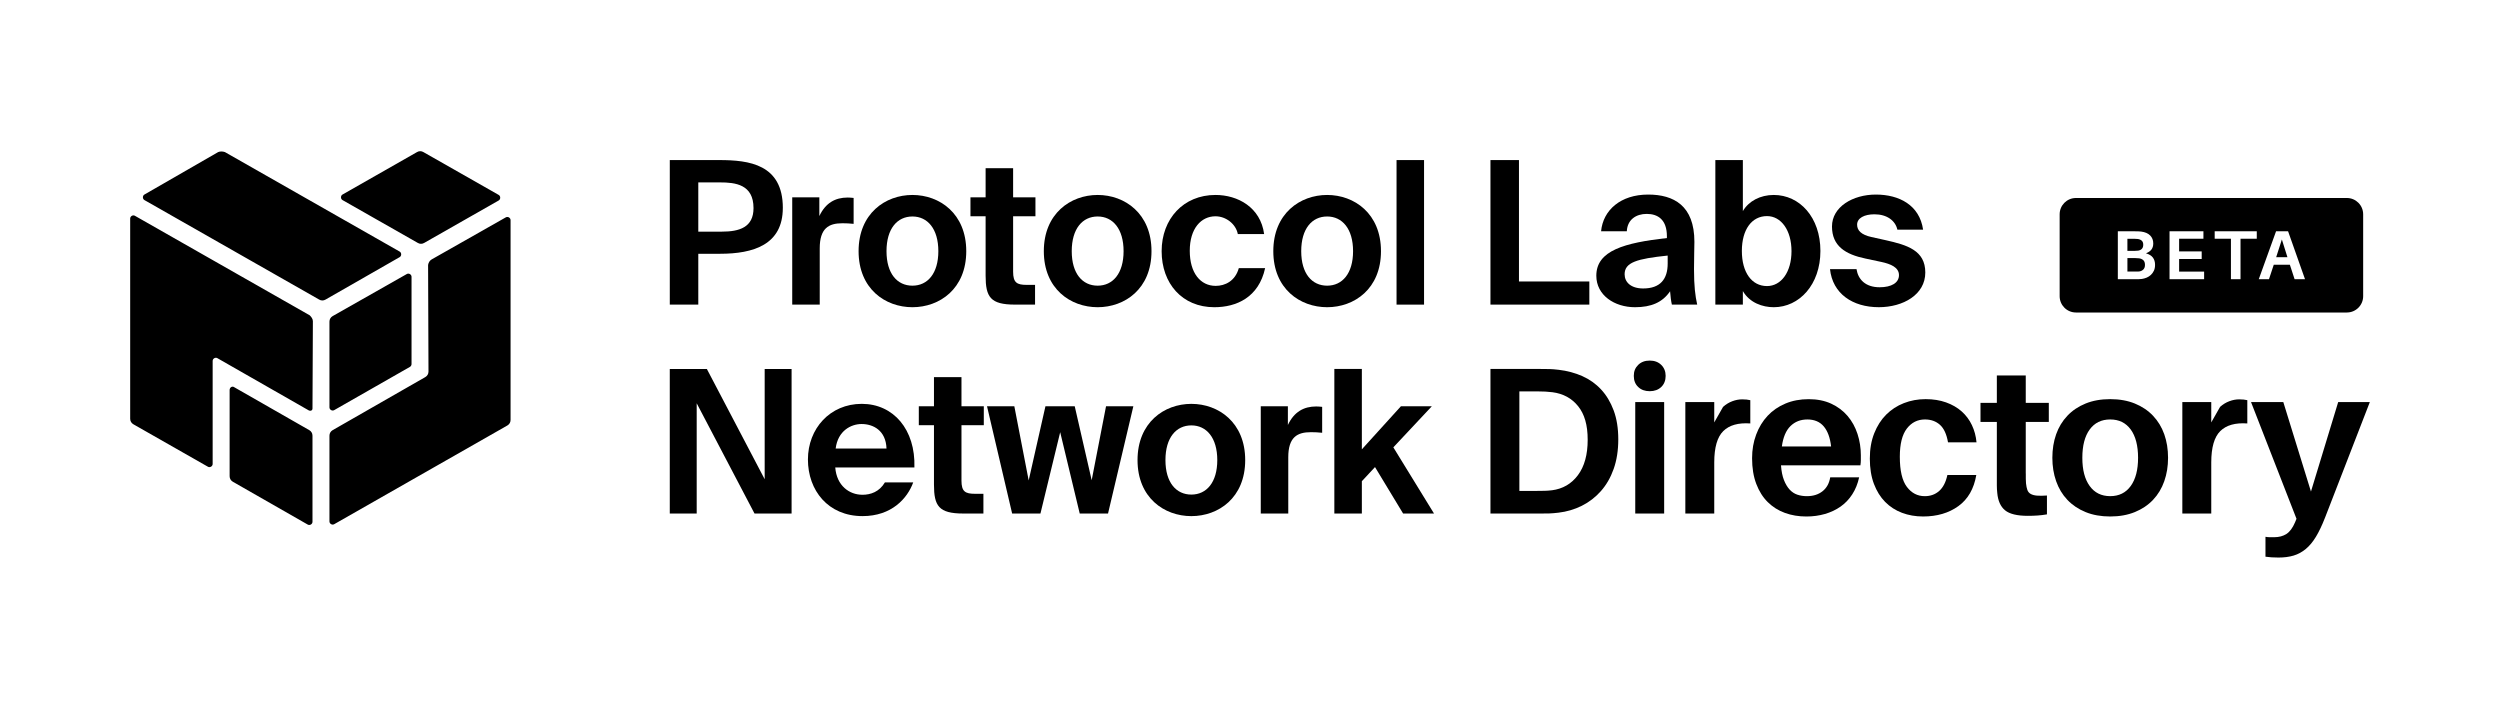
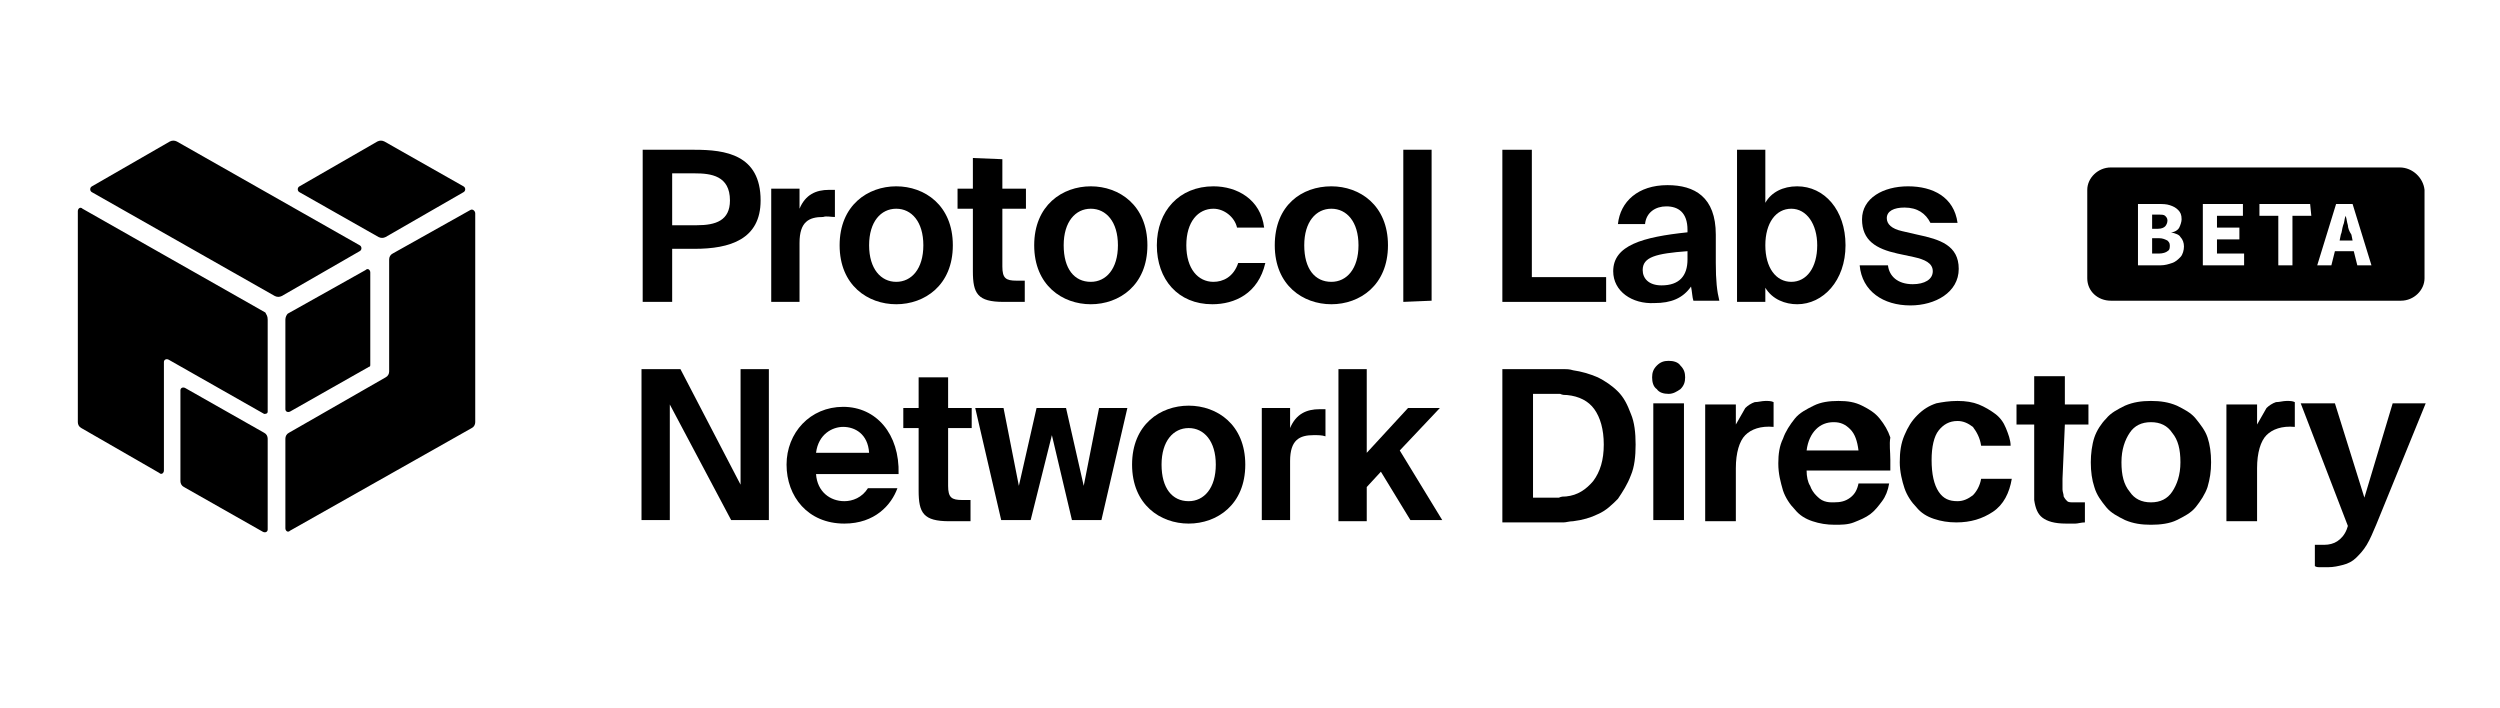
- <svg xmlns="http://www.w3.org/2000/svg" id="Layer_2" viewBox="0 0 1656 469.47">
-   <defs>
-     <style>.cls-1{fill:none;}.cls-2{fill-rule:evenodd;}</style>
-   </defs>
-   <g id="artwork">
-     <rect class="cls-1" width="1656" height="469.47" />
-     <g>
-       <path class="cls-2" d="M226.86,128.87l49.4-28.14c1.31-.78,2.87-.78,4.18,0l49.92,28.4c1.31,.78,1.31,2.87,0,3.65l-49.4,28.14c-1.31,.78-2.88,.78-4.18,0l-49.92-28.4c-1.31-.78-1.31-2.87,0-3.65h0Zm-131.21,0l48.88-28.14c1.31-.52,2.87-.52,4.44,0l115.79,65.93c1.31,.78,1.31,2.87,0,3.65l-49.14,28.14c-1.31,.78-2.88,.78-4.18,0l-115.79-65.93c-1.31-.78-1.31-2.87,0-3.65h0Zm122.58,84.17v56.81c0,1.56,1.83,2.6,3.14,1.82l50.18-28.66c.52-.26,1.05-1.04,1.05-1.82v-57.85c0-1.56-1.83-2.61-3.14-1.82l-49.14,27.88c-1.31,.78-2.09,2.08-2.09,3.65h0Zm116.83-69.07l-49.14,27.88c-1.31,.78-2.09,2.08-2.35,3.65l.26,70.62c0,1.56-.78,2.87-2.09,3.65l-61.42,35.18c-1.31,.78-2.09,2.08-2.09,3.65v56.81c0,1.56,1.83,2.61,3.14,1.82l114.74-65.41c1.31-.78,2.09-2.08,2.09-3.65V145.81c0-1.56-1.83-2.61-3.14-1.82h0Zm-127.81,68.79l-.26,57.85c0,1.3-1.31,1.82-2.35,1.3l-60.64-34.66c-1.31-.78-3.14,.26-3.14,1.82v68.27c0,1.56-1.83,2.61-3.14,1.82l-49.4-28.14c-1.31-.78-2.09-2.08-2.09-3.65V144.76c0-1.56,1.83-2.61,3.14-1.82l115.79,65.93c1.05,1.04,2.09,2.35,2.09,3.91h0Zm-2.35,72.18l-49.66-28.4c-1.31-1.04-3.14,0-3.14,1.82v57.07c0,1.56,.78,2.87,2.09,3.65l49.66,28.4c1.31,.78,3.14-.26,3.14-1.82v-57.07c0-1.56-.78-2.87-2.09-3.65Z" />
-       <g>
-         <path d="M518.54,137.72c0,24.43-19.55,30.38-41.6,30.38h-14.39v33.68h-18.88V106.03h32.75c19.68,0,42.13,2.77,42.13,31.69h0Zm-55.99,15.72h15.58c11.75,0,21-2.91,21-15.58,0-15.72-12.02-17.04-22.32-17.04h-14.26v32.62h0Z" />
-         <path d="M557.91,147.89c-8.98,0-14.92,3.3-14.92,16.64v37.24h-18.22v-71.05h17.96v12.41c4.1-8.72,10.56-12.28,18.75-12.28,1.19,0,2.77,.13,3.96,.26v17.17c-2.64-.27-4.88-.4-7.53-.4h0Z" />
-         <path d="M604.39,129.14c17.96,0,35.66,12.28,35.66,37.25s-17.7,37.11-35.66,37.11-35.66-12.15-35.66-37.11,17.7-37.25,35.66-37.25Zm0,60.09c10.04,0,17.17-8.06,17.17-22.85s-7.13-22.98-17.17-22.98-17.17,8.06-17.17,22.98,7.13,22.85,17.17,22.85Z" />
-         <path d="M671.09,111.44v19.28h14.79v12.55h-14.79v36.71c0,7.27,2.51,8.72,8.98,8.72h5.55v13.07h-13.34c-16.24,0-19.41-5.02-19.41-19.15v-39.36h-10.04v-12.55h10.04v-19.28h18.22Z" />
-         <path d="M727.09,129.14c17.96,0,35.66,12.28,35.66,37.25s-17.7,37.11-35.66,37.11-35.66-12.15-35.66-37.11,17.7-37.25,35.66-37.25Zm0,60.09c10.04,0,17.17-8.06,17.17-22.85s-7.13-22.98-17.17-22.98-17.17,8.06-17.17,22.98,7.13,22.85,17.17,22.85Z" />
-         <path d="M819.93,155.02c-1.32-6.73-7.92-11.75-14.79-11.75-9.51,0-17.04,8.05-17.04,22.85s7.13,23.24,17.17,23.24c6.2,0,12.94-3.17,15.32-11.75h17.43c-4.23,19.41-19.02,25.89-33.68,25.89-21.26,0-34.87-15.72-34.87-37.11s14.4-37.25,35.66-37.25c14.79,0,29.85,8.19,32.23,25.89h-17.43Z" />
-         <path d="M879.1,129.14c17.96,0,35.66,12.28,35.66,37.25s-17.7,37.11-35.66,37.11-35.66-12.15-35.66-37.11,17.7-37.25,35.66-37.25Zm0,60.09c10.04,0,17.17-8.06,17.17-22.85s-7.13-22.98-17.17-22.98-17.17,8.06-17.17,22.98,7.13,22.85,17.17,22.85Z" />
-         <path d="M925.07,201.77V106.03h18.22v95.75h-18.22Z" />
-         <path d="M1052.78,186.45v15.32h-65.5V106.03h18.88v80.42h46.62Z" />
-         <path d="M1057.4,182.63c0-16.77,18.88-21.79,46.75-24.96v-1.19c0-10.96-5.94-14.79-13.34-14.79-7,0-12.81,3.7-13.21,11.49h-17.04c1.32-14,12.94-24.3,31.17-24.3,16.9,0,30.64,7.26,30.64,31.3,0,2.24-.26,11.62-.26,18.09,0,11.22,.79,17.56,2.11,23.51h-16.77c-.53-2.24-.92-5.41-1.19-8.85-5.02,7.4-12.54,10.57-23.24,10.57-13.6,0-25.62-7.93-25.62-20.87h0Zm18.75-.93c0,5.15,4.09,9.38,12.28,9.38,11.36,0,16.24-6.21,16.24-16.51v-5.28c-20.34,2.11-28.53,4.49-28.53,12.41h.01Z" />
-         <path d="M1136.25,106.03h18.22v33.81c3.83-6.6,11.49-10.7,20.47-10.7,17.17,0,30.9,14.79,30.9,37.11s-14,37.25-30.9,37.25c-7.39,0-15.98-2.91-20.47-10.7v8.98h-18.22V106.03Zm34.2,37.11c-10.04,0-16.64,8.85-16.64,23.11s6.6,23.24,16.64,23.24c9.38,0,16.24-9.24,16.24-23.11s-6.87-23.24-16.24-23.24Z" />
-         <path d="M1241.64,141.95c-6.74,0-11.49,2.51-11.49,6.87,0,3.83,2.77,6.73,9.51,8.19l9.51,2.11c14.13,3.17,26.15,6.74,26.15,21.39s-14.66,22.98-30.77,22.98c-17.43,0-30.64-8.98-32.36-25.23h17.56c1.06,6.87,5.95,12.02,15.32,12.02,7.79,0,12.81-2.9,12.81-8.05s-5.55-7.39-11.62-8.71l-10.56-2.25c-13.34-2.77-22.19-8.32-22.19-21.26s13.73-21.13,29.05-21.13,28.92,6.87,31.3,23.24h-17.04c-1.32-5.95-6.87-10.17-15.19-10.17h0Z" />
-         <path d="M461.49,267.13v73.03h-17.83v-95.75h24.56l38.3,73.03v-73.03h17.83v95.75h-24.56l-38.3-73.03h0Z" />
-         <path d="M571.24,327.74c5.54,0,11.22-1.98,14.92-8.19h18.75c-3.83,10.57-14.26,22.32-33.55,22.32-22.85,0-36.19-17.04-36.19-37.51s14.66-36.85,35.66-36.85,35.66,17.04,34.87,42.13h-52.43c.93,12.15,9.38,18.09,17.96,18.09h.01Zm15.98-30.63c-.4-12.02-8.85-16.24-16.51-16.24-6.87,0-15.71,4.36-17.17,16.24h33.68Z" />
-         <path d="M636.88,249.83v19.28h14.79v12.55h-14.79v36.71c0,7.27,2.51,8.72,8.98,8.72h5.55v13.07h-13.34c-16.24,0-19.41-5.02-19.41-19.15v-39.36h-10.04v-12.55h10.04v-19.28h18.22Z" />
-         <path d="M711.9,269.11l11.23,48.99,9.51-48.99h18.09l-16.77,71.05h-18.75l-12.94-53.88-13.08,53.88h-18.75l-16.64-71.05h18.09l9.51,49.13,11.1-49.13h19.4Z" />
-         <path d="M789.16,267.52c17.96,0,35.66,12.28,35.66,37.25s-17.7,37.11-35.66,37.11-35.66-12.15-35.66-37.11,17.7-37.25,35.66-37.25h0Zm0,60.09c10.04,0,17.17-8.06,17.17-22.85s-7.13-22.98-17.17-22.98-17.17,8.06-17.17,22.98,7.13,22.85,17.17,22.85Z" />
-         <path d="M868.27,286.28c-8.98,0-14.92,3.3-14.92,16.64v37.24h-18.22v-71.05h17.96v12.41c4.1-8.72,10.56-12.28,18.75-12.28,1.19,0,2.77,.13,3.96,.26v17.17c-2.64-.27-4.88-.4-7.53-.4h0Z" />
-         <path d="M902.09,297.64l25.88-28.53h20.47l-25.49,27.21,26.94,43.84h-20.47l-18.62-30.77-8.71,9.37v21.39h-18.22v-95.75h18.22v53.24Z" />
-       </g>
-       <g>
-         <path d="M1032.53,244.96c5.55,.65,10.73,2.04,15.55,4.16,4.81,2.13,8.97,5.09,12.49,8.88,3.52,3.79,6.29,8.42,8.33,13.88,2.03,5.46,3.05,11.85,3.05,19.15s-1.02,13.83-3.05,19.57c-2.04,5.74-4.86,10.64-8.47,14.71-3.61,4.07-7.82,7.31-12.63,9.72-4.81,2.41-9.99,3.93-15.54,4.58-2.41,.28-4.4,.44-5.97,.49-1.58,.05-3.66,.07-6.25,.07h-32.76v-95.77h33.03c2.59,0,4.67,.02,6.25,.07,1.57,.05,3.56,.21,5.97,.49Zm-4.58,79.81c7.22-.93,12.98-4.27,17.28-10.04,4.3-5.76,6.45-13.57,6.45-23.42s-2.11-16.98-6.32-22.23c-4.21-5.25-9.88-8.34-17-9.27-1.58-.18-3.15-.32-4.72-.42-1.57-.09-3.42-.14-5.55-.14h-11.66v65.93h11.38c2.13,0,3.96-.02,5.48-.07,1.53-.05,3.08-.16,4.65-.35Z" />
-         <path d="M1092.77,238.85c3.14,0,5.69,.95,7.63,2.85,1.94,1.9,2.92,4.33,2.92,7.29s-.97,5.51-2.92,7.36c-1.94,1.85-4.49,2.78-7.63,2.78s-5.69-.92-7.63-2.78c-1.94-1.85-2.91-4.3-2.91-7.36s.97-5.39,2.91-7.29c1.94-1.9,4.49-2.85,7.63-2.85Zm-9.58,101.33v-73.84h19.15v73.84h-19.15Z" />
-         <path d="M1153.99,264.53c2.13,0,3.93,.19,5.41,.55v15.41c-7.96-.56-13.93,1.13-17.91,5.07-3.98,3.93-5.97,10.85-5.97,20.75v33.87h-19.15v-73.84h19.15v13.46l5.83-10.27c1.85-1.67,3.89-2.92,6.11-3.75s4.39-1.25,6.52-1.25Z" />
-         <path d="M1232.62,301.73v2.98c0,1.07-.09,2.25-.28,3.54h-52.61c.28,3.89,.93,7.13,1.95,9.72,1.02,2.59,2.28,4.7,3.76,6.32,1.49,1.62,3.21,2.75,5.16,3.4,1.95,.65,4.04,.97,6.27,.97,4.18,0,7.64-1.09,10.38-3.26,2.74-2.17,4.44-5.25,5.09-9.23h19.16c-.93,4.26-2.45,8.03-4.58,11.31-2.13,3.29-4.72,5.99-7.77,8.12-3.05,2.13-6.5,3.75-10.34,4.86-3.84,1.11-7.94,1.67-12.28,1.67-5.09,0-9.81-.79-14.16-2.36-4.35-1.57-8.14-3.96-11.38-7.15-3.24-3.19-5.78-7.22-7.63-12.08-1.85-4.86-2.78-10.52-2.78-17,0-5.64,.9-10.87,2.71-15.68,1.8-4.81,4.33-8.95,7.57-12.42,3.24-3.47,7.17-6.18,11.8-8.12,4.63-1.94,9.76-2.91,15.41-2.91s10.62,1,14.92,2.98c4.3,1.99,7.91,4.7,10.83,8.12,2.92,3.42,5.11,7.4,6.59,11.94,1.48,4.53,2.22,9.3,2.22,14.3Zm-35.46-23.87c-4.46,0-8.18,1.46-11.15,4.37-2.98,2.91-4.88,7.43-5.71,13.53h32.62c-.65-5.83-2.28-10.27-4.88-13.33s-6.23-4.58-10.87-4.58Z" />
-         <path d="M1275.52,264.39c5,0,9.51,.72,13.53,2.15,4.03,1.44,7.47,3.42,10.34,5.97,2.87,2.55,5.14,5.58,6.8,9.09,1.67,3.52,2.68,7.31,3.05,11.38h-18.88c-.93-5.37-2.71-9.23-5.34-11.59-2.64-2.36-5.95-3.54-9.92-3.54-4.91,0-8.91,2.01-12.01,6.04-3.1,4.03-4.65,10.25-4.65,18.67,0,9.16,1.55,15.8,4.65,19.92,3.1,4.12,7.05,6.18,11.87,6.18,3.79,0,6.99-1.16,9.58-3.47,2.59-2.31,4.39-5.83,5.41-10.55h19.15c-1.57,9.16-5.53,16.03-11.87,20.61-6.34,4.58-14.14,6.87-23.39,6.87-5,0-9.65-.81-13.95-2.43-4.3-1.62-8.03-4.03-11.17-7.22-3.15-3.19-5.62-7.17-7.43-11.94-1.8-4.76-2.71-10.34-2.71-16.73s.97-11.89,2.91-16.79c1.94-4.9,4.58-9.02,7.91-12.35,3.33-3.33,7.24-5.88,11.73-7.63,4.49-1.76,9.28-2.64,14.37-2.64Z" />
-         <path d="M1341.89,313.66v3.47c0,1.02,.05,2.04,.14,3.05,.18,1.76,.49,3.22,.9,4.37,.42,1.16,1.16,2.04,2.22,2.64,1.06,.6,2.45,.97,4.16,1.11,1.71,.14,3.91,.12,6.59-.07v12.49c-2.13,.37-4.23,.62-6.32,.76s-4.19,.21-6.32,.21c-7.13,0-12.17-1.23-15.13-3.68-2.96-2.45-4.67-6.27-5.14-11.45-.19-1.67-.28-3.33-.28-5v-42.06h-10.83v-12.63h10.83v-18.18h19.15v18.18h15.27v12.63h-15.27v34.15Z" />
-         <path d="M1397.8,264.39c6.11,0,11.54,.97,16.31,2.91,4.76,1.94,8.79,4.65,12.08,8.12,3.28,3.47,5.76,7.56,7.43,12.28,1.67,4.72,2.5,9.9,2.5,15.55s-.83,10.71-2.5,15.48c-1.67,4.77-4.14,8.88-7.43,12.35-3.29,3.47-7.31,6.18-12.08,8.12-4.77,1.94-10.2,2.92-16.31,2.92s-11.54-.97-16.31-2.92c-4.77-1.94-8.79-4.65-12.08-8.12-3.29-3.47-5.76-7.59-7.43-12.35-1.67-4.77-2.5-9.92-2.5-15.48s.83-10.83,2.5-15.55c1.67-4.72,4.14-8.81,7.43-12.28,3.28-3.47,7.31-6.18,12.08-8.12,4.76-1.94,10.2-2.91,16.31-2.91Zm0,64.26c5.83,0,10.36-2.24,13.6-6.73,3.24-4.49,4.86-10.71,4.86-18.67s-1.62-14.3-4.86-18.74c-3.24-4.44-7.77-6.66-13.6-6.66s-10.36,2.22-13.6,6.66c-3.24,4.44-4.86,10.69-4.86,18.74s1.62,14.18,4.86,18.67c3.24,4.49,7.77,6.73,13.6,6.73Z" />
-         <path d="M1483.21,264.53c2.13,0,3.93,.19,5.41,.55v15.41c-7.96-.56-13.93,1.13-17.91,5.07-3.98,3.93-5.97,10.85-5.97,20.75v33.87h-19.16v-73.84h19.16v13.46l5.83-10.27c1.85-1.67,3.89-2.92,6.11-3.75s4.39-1.25,6.52-1.25Z" />
-         <path d="M1540.07,342.95c-1.94,5-3.93,9.18-5.97,12.56-2.04,3.38-4.28,6.08-6.73,8.12-2.45,2.04-5.14,3.49-8.05,4.37-2.92,.88-6.27,1.32-10.06,1.32-1.76,0-3.29-.05-4.58-.14-1.3-.09-2.64-.23-4.03-.42v-13.19c1.02,.18,1.96,.28,2.85,.28h2.85c3.24,0,5.97-.72,8.19-2.15,2.22-1.44,4.12-4,5.69-7.7l.97-2.36-30.12-77.31h21.38l18.32,59.27,18.04-59.27h20.96l-29.7,76.62Z" />
-       </g>
-       <g>
-         <path d="M1416.74,171.1c-.77-.09-1.52-.14-2.25-.14h-5.29v8.92h6.62c.37,0,.71-.02,1.01-.05,1.1-.09,2.05-.5,2.83-1.24,.78-.73,1.17-1.77,1.17-3.11,0-1.46-.39-2.53-1.17-3.2-.78-.67-1.76-1.07-2.92-1.19Z" />
-         <path d="M1416.23,166.04c2.3-.37,3.45-1.68,3.45-3.93,0-1.19-.33-2.08-.99-2.68-.66-.59-1.53-.97-2.6-1.12-.74-.09-1.5-.14-2.3-.14h-4.6v8h4.78c.77,0,1.52-.05,2.25-.14Z" />
-         <polygon points="1507.74 170.36 1515.19 170.36 1511.51 158.63 1507.74 170.36" />
-         <path d="M1554.56,131.15h-179.45c-5.96,0-10.8,4.84-10.8,10.8v54.25c0,5.96,4.84,10.8,10.8,10.8h179.45c5.96,0,10.8-4.84,10.8-10.8v-54.25c0-5.96-4.84-10.8-10.8-10.8Zm-127.81,48.15c-.51,1.09-1.17,2.02-2,2.79s-1.76,1.37-2.78,1.8c-1.03,.43-2.08,.72-3.15,.88-.8,.09-1.51,.15-2.14,.16-.63,.02-1.39,.02-2.28,.02h-11.55v-31.74h11.36c.8,0,1.48,0,2.05,.02s1.25,.07,2.05,.16c2.61,.34,4.59,1.2,5.96,2.59s2.05,3.16,2.05,5.3c0,1.65-.42,3.01-1.26,4.08-.8,1.01-1.93,1.79-3.4,2.34-.08,.03-.08,.14,0,.17,3.9,1.09,5.85,3.61,5.85,7.58,0,1.47-.25,2.76-.76,3.85Zm33.26,5.64h-22.91v-31.74h22.45v4.92h-16.1v8.42h14.95v5.01h-14.95v8.37h16.56v5.01Zm34.87-26.82h-10.76v26.82h-6.35v-26.82h-10.76v-4.92h27.88v4.92Zm25.06,26.82l-3.13-9.57h-10.67l-3.17,9.57h-6.76l11.45-31.74h7.96l11.22,31.74h-6.9Z" />
-       </g>
+ <svg xmlns="http://www.w3.org/2000/svg" version="1.1" id="Camada_1" x="0px" y="0px" viewBox="0 0 212 60" style="enable-background:new 0 0 212 60;" xml:space="preserve">
+   <style type="text/css">.st0{fill:#000000;}</style>
+   <g id="XMLID_55_">
+     <path id="XMLID_120_" class="st0" d="M25.4,15.8L32,12c0.2-0.1,0.4-0.1,0.6,0l6.7,3.8c0.2,0.1,0.2,0.4,0,0.5l-6.6,3.8c-0.2,0.1-0.4,0.1-0.6,0l-6.7-3.8C25.2,16.2,25.2,15.9,25.4,15.8L25.4,15.8z M7.8,15.8l6.6-3.8c0.2-0.1,0.4-0.1,0.6,0l15.5,8.8c0.2,0.1,0.2,0.4,0,0.5l-6.6,3.8c-0.2,0.1-0.4,0.1-0.6,0L7.8,16.3C7.6,16.2,7.6,15.9,7.8,15.8L7.8,15.8L7.8,15.8z M24.2,27.1v7.6c0,0.2,0.2,0.3,0.4,0.2l6.7-3.8c0.1,0,0.1-0.1,0.1-0.2v-7.8c0-0.2-0.2-0.4-0.4-0.2l-6.6,3.7C24.3,26.7,24.2,26.9,24.2,27.1L24.2,27.1L24.2,27.1z M39.9,17.8l-6.6,3.7c-0.2,0.1-0.3,0.3-0.3,0.5l0,9.5c0,0.2-0.1,0.4-0.3,0.5l-8.2,4.7c-0.2,0.1-0.3,0.3-0.3,0.5v7.6c0,0.2,0.2,0.4,0.4,0.2L40,36.3c0.2-0.1,0.3-0.3,0.3-0.5V18.1C40.3,17.9,40.1,17.7,39.9,17.8L39.9,17.8L39.9,17.8z M22.7,27.1l0,7.8c0,0.2-0.2,0.2-0.3,0.2l-8.1-4.6c-0.2-0.1-0.4,0-0.4,0.2v9.2c0,0.2-0.2,0.4-0.4,0.2l-6.6-3.8c-0.2-0.1-0.3-0.3-0.3-0.5V17.9c0-0.2,0.2-0.4,0.4-0.2l15.5,8.8C22.6,26.7,22.7,26.8,22.7,27.1L22.7,27.1L22.7,27.1z M22.4,36.7l-6.7-3.8c-0.2-0.1-0.4,0-0.4,0.2v7.7c0,0.2,0.1,0.4,0.3,0.5l6.7,3.8c0.2,0.1,0.4,0,0.4-0.2v-7.7C22.7,37,22.6,36.8,22.4,36.7z" />
+     <g id="XMLID_84_">
+       <path id="XMLID_117_" class="st0" d="M64.5,17c0,3.3-2.6,4.1-5.6,4.1H57v4.5h-2.5V12.7h4.4C61.5,12.7,64.5,13.1,64.5,17L64.5,17L64.5,17z M57,19.1h2.1c1.6,0,2.8-0.4,2.8-2.1c0-2.1-1.6-2.3-3-2.3H57L57,19.1L57,19.1L57,19.1z" />
+       <path id="XMLID_46_" class="st0" d="M69.8,18.4c-1.2,0-2,0.4-2,2.2v5h-2.4V16h2.4v1.7c0.5-1.2,1.4-1.6,2.5-1.6c0.2,0,0.4,0,0.5,0v2.3C70.4,18.4,70.1,18.3,69.8,18.4L69.8,18.4L69.8,18.4z" />
+       <path id="XMLID_113_" class="st0" d="M76,15.8c2.4,0,4.8,1.6,4.8,5s-2.4,5-4.8,5s-4.8-1.6-4.8-5S73.6,15.8,76,15.8z M76,23.9c1.3,0,2.3-1.1,2.3-3.1s-1-3.1-2.3-3.1s-2.3,1.1-2.3,3.1S74.7,23.9,76,23.9z" />
+       <path id="XMLID_43_" class="st0" d="M85,13.5V16h2v1.7h-2v4.9c0,1,0.3,1.2,1.2,1.2h0.7v1.8h-1.8c-2.2,0-2.6-0.7-2.6-2.6v-5.3h-1.3V16h1.3v-2.6L85,13.5L85,13.5z" />
+       <path id="XMLID_109_" class="st0" d="M92.5,15.8c2.4,0,4.8,1.6,4.8,5s-2.4,5-4.8,5s-4.8-1.6-4.8-5S90.1,15.8,92.5,15.8z M92.5,23.9c1.3,0,2.3-1.1,2.3-3.1s-1-3.1-2.3-3.1s-2.3,1.1-2.3,3.1S91.1,23.9,92.5,23.9z" />
+       <path id="XMLID_40_" class="st0" d="M104.9,19.3c-0.2-0.9-1.1-1.6-2-1.6c-1.3,0-2.3,1.1-2.3,3.1s1,3.1,2.3,3.1c0.8,0,1.7-0.4,2.1-1.6h2.3c-0.6,2.6-2.6,3.5-4.5,3.5c-2.9,0-4.7-2.1-4.7-5s1.9-5,4.8-5c2,0,4,1.1,4.3,3.5L104.9,19.3L104.9,19.3z" />
+       <path id="XMLID_105_" class="st0" d="M112.9,15.8c2.4,0,4.8,1.6,4.8,5s-2.4,5-4.8,5c-2.4,0-4.8-1.6-4.8-5S110.4,15.8,112.9,15.8z M112.9,23.9c1.3,0,2.3-1.1,2.3-3.1s-1-3.1-2.3-3.1c-1.3,0-2.3,1.1-2.3,3.1S111.5,23.9,112.9,23.9z" />
+       <path id="XMLID_37_" class="st0" d="M119,25.6V12.7h2.4v12.8L119,25.6L119,25.6z" />
+       <path id="XMLID_36_" class="st0" d="M136.2,23.5v2.1h-8.8V12.7h2.5v10.8H136.2z" />
+       <path id="XMLID_100_" class="st0" d="M136.8,23c0-2.2,2.5-2.9,6.3-3.3v-0.2c0-1.5-0.8-2-1.8-2c-0.9,0-1.7,0.5-1.8,1.5h-2.3c0.2-1.9,1.7-3.3,4.2-3.3c2.3,0,4.1,1,4.1,4.2c0,0.3,0,1.6,0,2.4c0,1.5,0.1,2.4,0.3,3.2h-2.2c-0.1-0.3-0.1-0.7-0.2-1.2c-0.7,1-1.7,1.4-3.1,1.4C138.4,25.8,136.8,24.7,136.8,23L136.8,23L136.8,23z M139.3,22.9c0,0.7,0.5,1.3,1.6,1.3c1.5,0,2.2-0.8,2.2-2.2v-0.7C140.4,21.5,139.3,21.8,139.3,22.9L139.3,22.9L139.3,22.9z" />
+       <path id="XMLID_97_" class="st0" d="M147.3,12.7h2.4v4.5c0.5-0.9,1.5-1.4,2.7-1.4c2.3,0,4.1,2,4.1,5s-1.9,5-4.1,5c-1,0-2.1-0.4-2.7-1.4v1.2h-2.4V12.7z M151.9,17.7c-1.3,0-2.2,1.2-2.2,3.1s0.9,3.1,2.2,3.1c1.3,0,2.2-1.2,2.2-3.1C154.1,19,153.2,17.7,151.9,17.7z" />
+       <path id="XMLID_31_" class="st0" d="M161.5,17.6c-0.9,0-1.5,0.3-1.5,0.9c0,0.5,0.4,0.9,1.3,1.1l1.3,0.3c1.9,0.4,3.5,0.9,3.5,2.9s-2,3.1-4.1,3.1c-2.3,0-4.1-1.2-4.3-3.4h2.4c0.1,0.9,0.8,1.6,2.1,1.6c1,0,1.7-0.4,1.7-1.1s-0.7-1-1.6-1.2l-1.4-0.3c-1.8-0.4-3-1.1-3-2.9s1.8-2.8,3.9-2.8c2.1,0,3.9,0.9,4.2,3.1h-2.3C163.3,18.1,162.6,17.6,161.5,17.6L161.5,17.6L161.5,17.6z" />
+       <path id="XMLID_30_" class="st0" d="M56.8,34.3v9.8h-2.4V31.3h3.3l5.1,9.8v-9.8h2.4v12.8H62L56.8,34.3L56.8,34.3z" />
+       <path id="XMLID_92_" class="st0" d="M71.6,42.5c0.7,0,1.5-0.3,2-1.1h2.5c-0.5,1.4-1.9,3-4.5,3c-3.1,0-4.9-2.3-4.9-5s2-4.9,4.8-4.9s4.8,2.3,4.7,5.7h-7C69.3,41.7,70.4,42.5,71.6,42.5L71.6,42.5L71.6,42.5z M73.7,38.4c-0.1-1.6-1.2-2.2-2.2-2.2c-0.9,0-2.1,0.6-2.3,2.2H73.7z" />
+       <path id="XMLID_27_" class="st0" d="M80.4,32v2.6h2v1.7h-2v4.9c0,1,0.3,1.2,1.2,1.2h0.7v1.8h-1.8c-2.2,0-2.6-0.7-2.6-2.6v-5.3h-1.3v-1.7h1.3V32L80.4,32L80.4,32z" />
+       <path id="XMLID_26_" class="st0" d="M90.4,34.6l1.5,6.6l1.3-6.6h2.4l-2.2,9.5h-2.5l-1.7-7.2l-1.8,7.2h-2.5l-2.2-9.5h2.4l1.3,6.6l1.5-6.6H90.4z" />
+       <path id="XMLID_87_" class="st0" d="M100.8,34.4c2.4,0,4.8,1.6,4.8,5s-2.4,5-4.8,5c-2.4,0-4.8-1.6-4.8-5C96,36,98.4,34.4,100.8,34.4L100.8,34.4L100.8,34.4z M100.8,42.5c1.3,0,2.3-1.1,2.3-3.1s-1-3.1-2.3-3.1s-2.3,1.1-2.3,3.1C98.5,41.4,99.4,42.5,100.8,42.5z" />
+       <path id="XMLID_23_" class="st0" d="M111.4,36.9c-1.2,0-2,0.4-2,2.2v5H107v-9.5h2.4v1.7c0.5-1.2,1.4-1.6,2.5-1.6c0.2,0,0.4,0,0.5,0V37C112.1,36.9,111.8,36.9,111.4,36.9L111.4,36.9L111.4,36.9z" />
+       <path id="XMLID_22_" class="st0" d="M115.9,38.4l3.5-3.8h2.7l-3.4,3.6l3.6,5.9h-2.7l-2.5-4.1l-1.2,1.3v2.9h-2.4V31.3h2.4V38.4L115.9,38.4z" />
+     </g>
+     <g id="XMLID_66_">
+       <path id="XMLID_81_" class="st0" d="M133.4,31.4c0.7,0.1,1.4,0.3,2.1,0.6c0.6,0.3,1.2,0.7,1.7,1.2c0.5,0.5,0.8,1.1,1.1,1.9c0.3,0.7,0.4,1.6,0.4,2.6c0,1-0.1,1.9-0.4,2.6c-0.3,0.8-0.7,1.4-1.1,2c-0.5,0.5-1,1-1.7,1.3c-0.6,0.3-1.3,0.5-2.1,0.6c-0.3,0-0.6,0.1-0.8,0.1c-0.2,0-0.5,0-0.8,0h-4.4V31.3h4.4c0.3,0,0.6,0,0.8,0C132.8,31.3,133.1,31.3,133.4,31.4L133.4,31.4z M132.8,42.1c1-0.1,1.7-0.6,2.3-1.3c0.6-0.8,0.9-1.8,0.9-3.1s-0.3-2.3-0.8-3s-1.3-1.1-2.3-1.2c-0.2,0-0.4,0-0.6-0.1c-0.2,0-0.5,0-0.7,0h-1.6v8.8h1.5c0.3,0,0.5,0,0.7,0C132.4,42.1,132.6,42.1,132.8,42.1L132.8,42.1z" />
+       <path id="XMLID_78_" class="st0" d="M141.5,30.6c0.4,0,0.8,0.1,1,0.4c0.3,0.3,0.4,0.6,0.4,1c0,0.4-0.1,0.7-0.4,1c-0.3,0.2-0.6,0.4-1,0.4c-0.4,0-0.8-0.1-1-0.4c-0.3-0.2-0.4-0.6-0.4-1c0-0.4,0.1-0.7,0.4-1C140.8,30.7,141.1,30.6,141.5,30.6L141.5,30.6z M140.2,44.1v-9.9h2.6v9.9H140.2z" />
+       <path id="XMLID_17_" class="st0" d="M149.7,34c0.3,0,0.5,0,0.7,0.1v2.1c-1.1-0.1-1.9,0.2-2.4,0.7c-0.5,0.5-0.8,1.5-0.8,2.8v4.5h-2.6v-9.9h2.6V36l0.8-1.4c0.2-0.2,0.5-0.4,0.8-0.5C149.1,34.1,149.4,34,149.7,34L149.7,34z" />
+       <path id="XMLID_74_" class="st0" d="M160.3,39v0.4c0,0.1,0,0.3,0,0.5h-7.1c0,0.5,0.1,1,0.3,1.3c0.1,0.3,0.3,0.6,0.5,0.8c0.2,0.2,0.4,0.4,0.7,0.5c0.3,0.1,0.5,0.1,0.8,0.1c0.6,0,1-0.1,1.4-0.4c0.4-0.3,0.6-0.7,0.7-1.2h2.6c-0.1,0.6-0.3,1.1-0.6,1.5c-0.3,0.4-0.6,0.8-1,1.1c-0.4,0.3-0.9,0.5-1.4,0.7s-1.1,0.2-1.6,0.2c-0.7,0-1.3-0.1-1.9-0.3s-1.1-0.5-1.5-1c-0.4-0.4-0.8-1-1-1.6c-0.2-0.7-0.4-1.4-0.4-2.3c0-0.8,0.1-1.5,0.4-2.1c0.2-0.6,0.6-1.2,1-1.7c0.4-0.5,1-0.8,1.6-1.1c0.6-0.3,1.3-0.4,2.1-0.4c0.8,0,1.4,0.1,2,0.4c0.6,0.3,1.1,0.6,1.5,1.1c0.4,0.5,0.7,1,0.9,1.6C160.2,37.7,160.3,38.3,160.3,39L160.3,39z M155.5,35.8c-0.6,0-1.1,0.2-1.5,0.6c-0.4,0.4-0.7,1-0.8,1.8h4.4c-0.1-0.8-0.3-1.4-0.7-1.8S156.1,35.8,155.5,35.8L155.5,35.8z" />
+       <path id="XMLID_14_" class="st0" d="M166,34c0.7,0,1.3,0.1,1.8,0.3c0.5,0.2,1,0.5,1.4,0.8c0.4,0.3,0.7,0.7,0.9,1.2c0.2,0.5,0.4,1,0.4,1.5H168c-0.1-0.7-0.4-1.2-0.7-1.6c-0.4-0.3-0.8-0.5-1.3-0.5c-0.7,0-1.2,0.3-1.6,0.8c-0.4,0.5-0.6,1.4-0.6,2.5c0,1.2,0.2,2.1,0.6,2.7c0.4,0.6,0.9,0.8,1.6,0.8c0.5,0,0.9-0.2,1.3-0.5c0.3-0.3,0.6-0.8,0.7-1.4h2.6c-0.2,1.2-0.7,2.2-1.6,2.8c-0.9,0.6-1.9,0.9-3.1,0.9c-0.7,0-1.3-0.1-1.9-0.3c-0.6-0.2-1.1-0.5-1.5-1c-0.4-0.4-0.8-1-1-1.6c-0.2-0.6-0.4-1.4-0.4-2.2c0-0.9,0.1-1.6,0.4-2.3c0.3-0.7,0.6-1.2,1.1-1.7s1-0.8,1.6-1C164.7,34.1,165.3,34,166,34L166,34z" />
+       <path id="XMLID_13_" class="st0" d="M174.9,40.6v0.5c0,0.1,0,0.3,0,0.4c0,0.2,0.1,0.4,0.1,0.6c0.1,0.2,0.2,0.3,0.3,0.4c0.1,0.1,0.3,0.1,0.6,0.1c0.2,0,0.5,0,0.9,0v1.7c-0.3,0-0.6,0.1-0.8,0.1c-0.3,0-0.6,0-0.8,0c-1,0-1.6-0.2-2-0.5s-0.6-0.8-0.7-1.5c0-0.2,0-0.4,0-0.7V36h-1.5v-1.7h1.5v-2.4h2.6v2.4h2V36h-2L174.9,40.6L174.9,40.6z" />
+       <path id="XMLID_69_" class="st0" d="M182.4,34c0.8,0,1.5,0.1,2.2,0.4c0.6,0.3,1.2,0.6,1.6,1.1c0.4,0.5,0.8,1,1,1.6c0.2,0.6,0.3,1.3,0.3,2.1s-0.1,1.4-0.3,2.1c-0.2,0.6-0.6,1.2-1,1.7s-1,0.8-1.6,1.1s-1.4,0.4-2.2,0.4s-1.5-0.1-2.2-0.4c-0.6-0.3-1.2-0.6-1.6-1.1s-0.8-1-1-1.7c-0.2-0.6-0.3-1.3-0.3-2.1c0-0.7,0.1-1.5,0.3-2.1c0.2-0.6,0.6-1.2,1-1.6c0.4-0.5,1-0.8,1.6-1.1C180.9,34.1,181.6,34,182.4,34z M182.4,42.6c0.8,0,1.4-0.3,1.8-0.9c0.4-0.6,0.7-1.4,0.7-2.5c0-1.1-0.2-1.9-0.7-2.5c-0.4-0.6-1-0.9-1.8-0.9s-1.4,0.3-1.8,0.9c-0.4,0.6-0.7,1.4-0.7,2.5s0.2,1.9,0.7,2.5C181,42.3,181.6,42.6,182.4,42.6z" />
+       <path id="XMLID_10_" class="st0" d="M193.9,34c0.3,0,0.5,0,0.7,0.1v2.1c-1.1-0.1-1.9,0.2-2.4,0.7c-0.5,0.5-0.8,1.5-0.8,2.8v4.5h-2.6v-9.9h2.6V36l0.8-1.4c0.2-0.2,0.5-0.4,0.8-0.5C193.3,34.1,193.6,34,193.9,34L193.9,34z" />
+       <path id="XMLID_9_" class="st0" d="M201.5,44.5c-0.3,0.7-0.5,1.2-0.8,1.7c-0.3,0.5-0.6,0.8-0.9,1.1c-0.3,0.3-0.7,0.5-1.1,0.6c-0.4,0.1-0.8,0.2-1.3,0.2c-0.2,0-0.4,0-0.6,0c-0.2,0-0.4,0-0.5-0.1v-1.8c0.1,0,0.3,0,0.4,0h0.4c0.4,0,0.8-0.1,1.1-0.3c0.3-0.2,0.6-0.5,0.8-1l0.1-0.3l-4-10.4h2.9l2.5,8l2.4-8h2.8L201.5,44.5L201.5,44.5z" />
+     </g>
+     <g id="XMLID_56_">
+       <path id="XMLID_8_" class="st0" d="M199.1,19.1c-0.1-0.3-0.1-0.6-0.2-0.8h0c-0.1,0.3-0.1,0.6-0.2,0.8c-0.1,0.3-0.1,0.6-0.2,0.8l-0.1,0.5h1.1l-0.1-0.5C199.2,19.6,199.1,19.3,199.1,19.1L199.1,19.1z" />
+       <path id="XMLID_7_" class="st0" d="M183.8,20.4c-0.2-0.1-0.4-0.2-0.7-0.2h-0.6v1.3h0.6c0.3,0,0.6-0.1,0.7-0.2c0.2-0.1,0.2-0.3,0.2-0.5S183.9,20.5,183.8,20.4z" />
+       <path id="XMLID_6_" class="st0" d="M183.6,19.2c0.1-0.1,0.2-0.3,0.2-0.5s-0.1-0.3-0.2-0.4s-0.3-0.1-0.6-0.1h-0.5v1.2h0.5C183.3,19.4,183.5,19.3,183.6,19.2z" />
+       <path id="XMLID_57_" class="st0" d="M203.5,14.2H179c-1.1,0-2,0.9-2,1.9v7.5c0,1.1,0.9,1.9,2,1.9h24.6c1.1,0,2-0.9,2-1.9v-7.5C205.5,15.1,204.6,14.2,203.5,14.2z M184.9,21.8c-0.2,0.2-0.4,0.4-0.7,0.5c-0.3,0.1-0.6,0.2-1,0.2h-1.9v-5.2h1.7c0.4,0,0.7,0,1,0.1c0.3,0.1,0.5,0.2,0.7,0.4c0.2,0.2,0.3,0.4,0.3,0.8c0,0.2-0.1,0.5-0.2,0.7c-0.1,0.2-0.4,0.4-0.7,0.4v0c0.4,0.1,0.7,0.2,0.8,0.4c0.2,0.2,0.3,0.5,0.3,0.8S185.1,21.6,184.9,21.8L184.9,21.8z M190.3,22.5h-3.5v-5.2h3.4v1H188v1h1.9v1H188v1.2h2.3L190.3,22.5L190.3,22.5z M196,18.3h-1.6v4.2h-1.2v-4.2h-1.6v-1h4.3L196,18.3L196,18.3z M199.9,22.5l-0.3-1.2h-1.6l-0.3,1.2h-1.2l1.6-5.2h1.4l1.6,5.2H199.9L199.9,22.5z" />
    </g>
  </g>
</svg>
